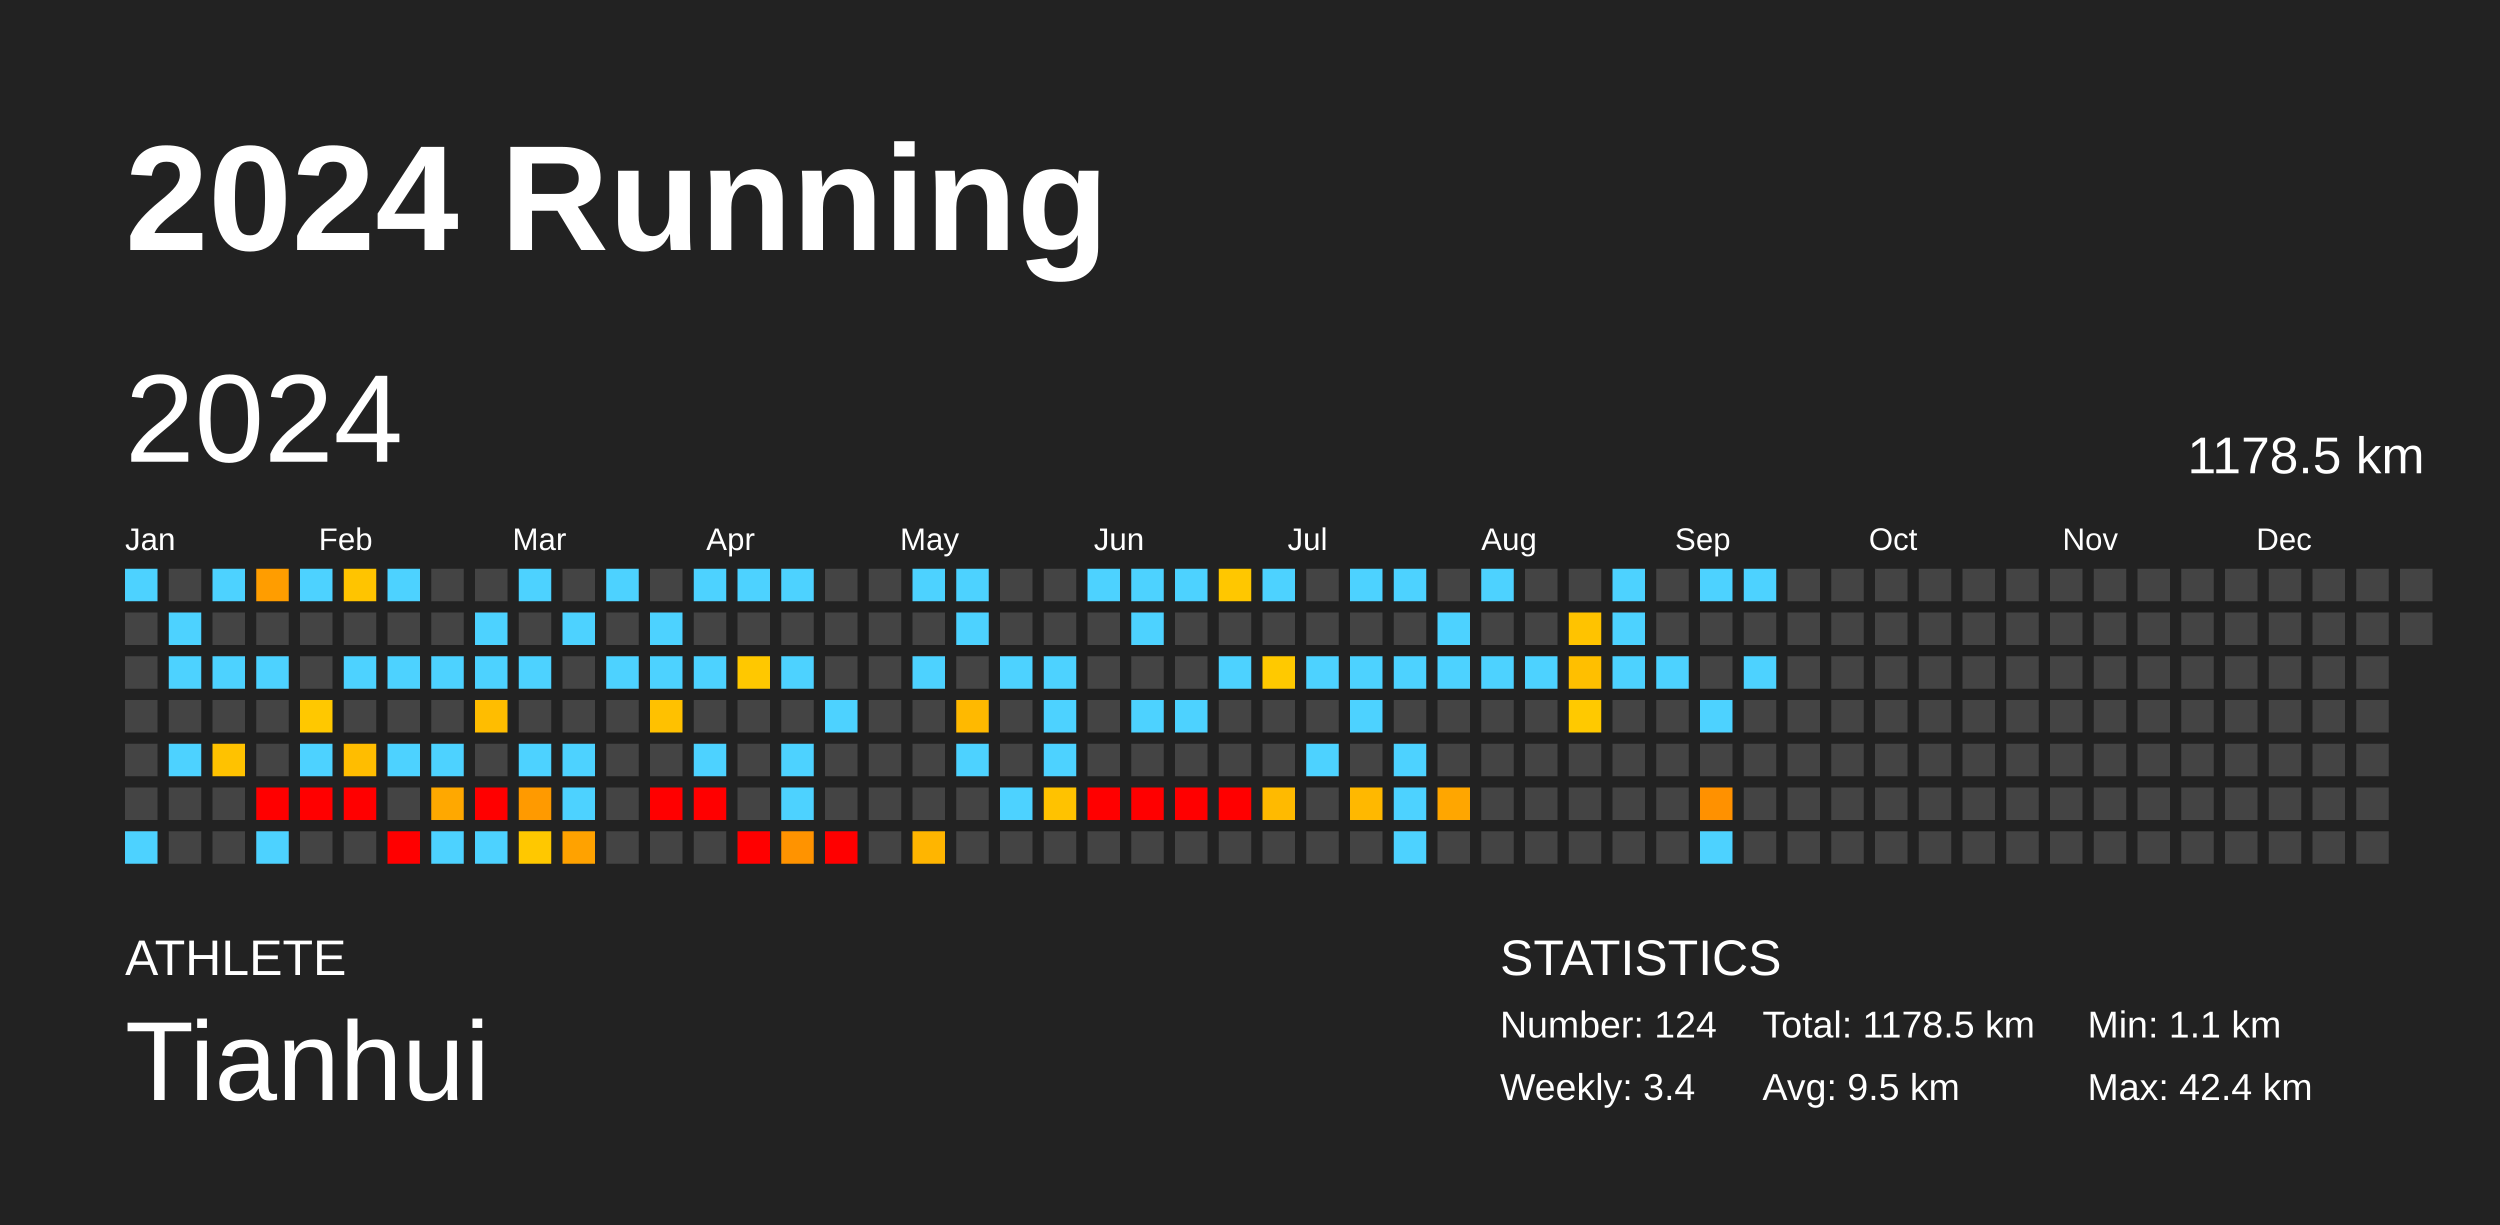
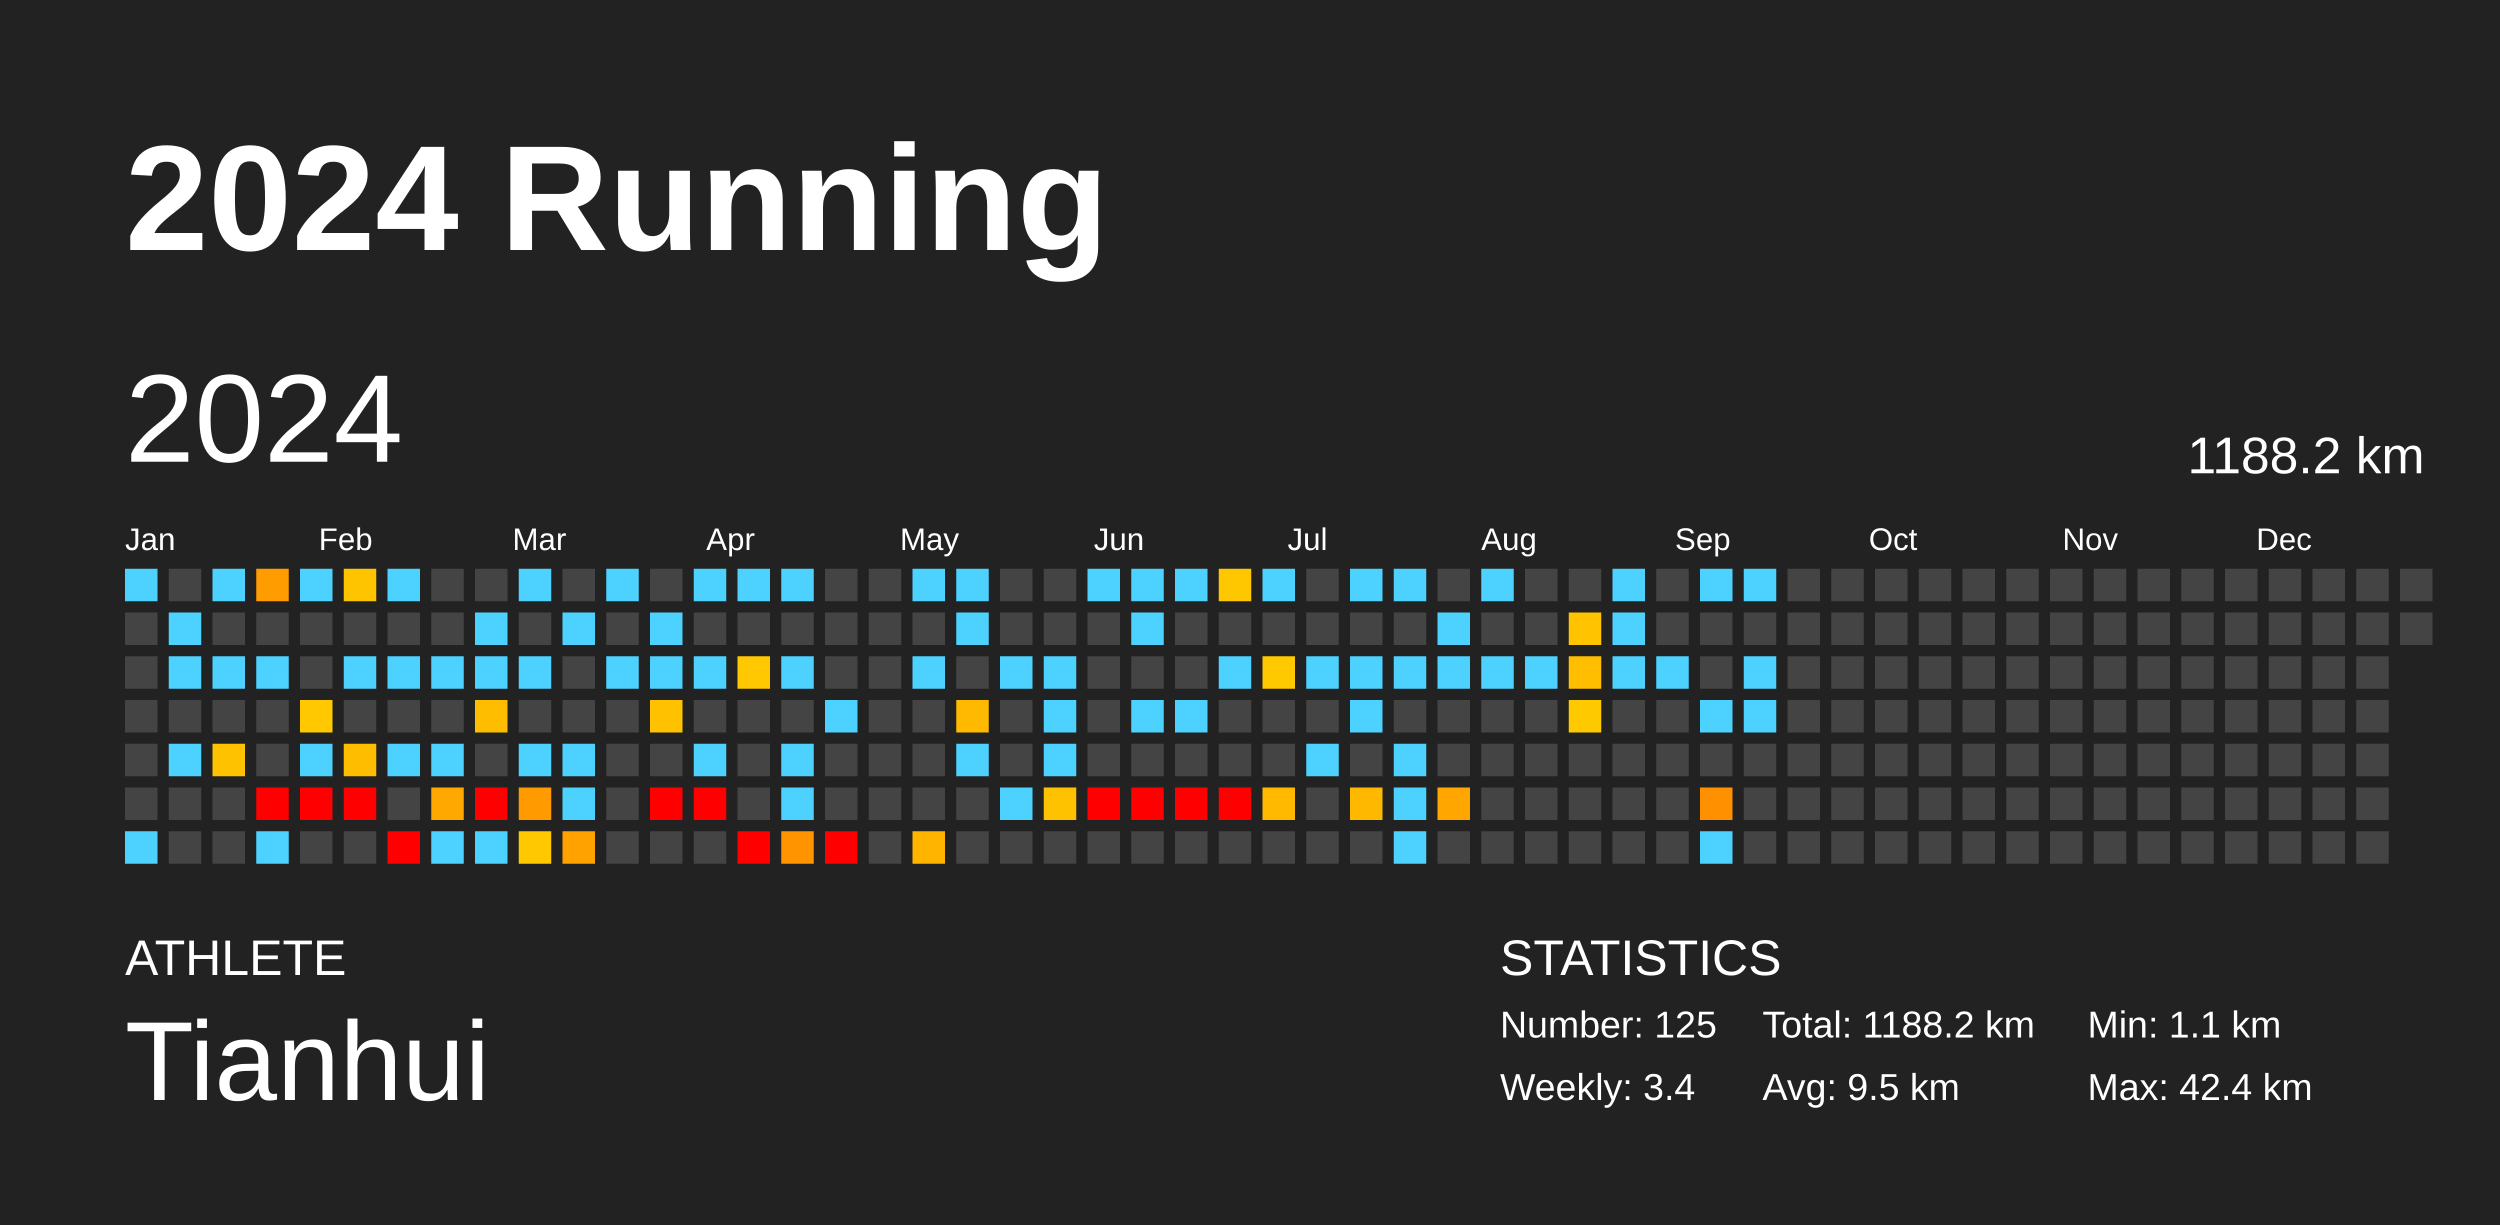
<svg xmlns="http://www.w3.org/2000/svg" baseProfile="full" height="98mm" version="1.1" viewBox="0,0,200,98" width="200mm">
  <defs />
  <rect fill="#222222" height="98" width="200" x="0" y="0" />
  <text fill="#FFFFFF" style="font-size:12px; font-family:Arial; font-weight:bold;" x="10" y="20">2024 Running</text>
  <text fill="#FFFFFF" style="font-size:4px; font-family:Arial" x="10" y="78">ATHLETE</text>
  <text fill="#FFFFFF" style="font-size:9px; font-family:Arial" x="10" y="88">Tianhui</text>
  <text fill="#FFFFFF" style="font-size:4px; font-family:Arial" x="120" y="78">STATISTICS</text>
-   <text fill="#FFFFFF" style="font-size:3px; font-family:Arial" x="120" y="83">Number: 124</text>
+   <text fill="#FFFFFF" style="font-size:3px; font-family:Arial" x="120" y="83">Number: 125</text>
  <text fill="#FFFFFF" style="font-size:3px; font-family:Arial" x="120" y="88">Weekly: 3.4</text>
-   <text fill="#FFFFFF" style="font-size:3px; font-family:Arial" x="141" y="83">Total: 1178.5 km</text>
+   <text fill="#FFFFFF" style="font-size:3px; font-family:Arial" x="141" y="83">Total: 1188.2 km</text>
  <text fill="#FFFFFF" style="font-size:3px; font-family:Arial" x="141" y="88">Avg: 9.5 km</text>
  <text fill="#FFFFFF" style="font-size:3px; font-family:Arial" x="167" y="83">Min: 1.1 km</text>
  <text fill="#FFFFFF" style="font-size:3px; font-family:Arial" x="167" y="88">Max: 42.4 km</text>
  <text dominant-baseline="hanging" fill="#FFFFFF" style="font-size:10.0px; font-family:Arial;" x="10" y="30">2024</text>
-   <text dominant-baseline="hanging" fill="#FFFFFF" style="font-size:4.125px; font-family:Arial;" x="175" y="35">1178.5 km</text>
+   <text dominant-baseline="hanging" fill="#FFFFFF" style="font-size:4.125px; font-family:Arial;" x="175" y="35">1188.2 km</text>
  <text fill="#FFFFFF" style="font-size:2.5px; font-family:Arial" x="10.0" y="44">Jan</text>
  <text fill="#FFFFFF" style="font-size:2.5px; font-family:Arial" x="25.5" y="44">Feb</text>
  <text fill="#FFFFFF" style="font-size:2.5px; font-family:Arial" x="41.0" y="44">Mar</text>
  <text fill="#FFFFFF" style="font-size:2.5px; font-family:Arial" x="56.5" y="44">Apr</text>
  <text fill="#FFFFFF" style="font-size:2.5px; font-family:Arial" x="72.0" y="44">May</text>
  <text fill="#FFFFFF" style="font-size:2.5px; font-family:Arial" x="87.5" y="44">Jun</text>
  <text fill="#FFFFFF" style="font-size:2.5px; font-family:Arial" x="103.0" y="44">Jul</text>
  <text fill="#FFFFFF" style="font-size:2.5px; font-family:Arial" x="118.5" y="44">Aug</text>
  <text fill="#FFFFFF" style="font-size:2.5px; font-family:Arial" x="134.0" y="44">Sep</text>
  <text fill="#FFFFFF" style="font-size:2.5px; font-family:Arial" x="149.5" y="44">Oct</text>
  <text fill="#FFFFFF" style="font-size:2.5px; font-family:Arial" x="165.0" y="44">Nov</text>
  <text fill="#FFFFFF" style="font-size:2.5px; font-family:Arial" x="180.5" y="44">Dec</text>
  <rect fill="#4dd2ff" height="2.6" width="2.6" x="10.0" y="45.5" />
  <rect fill="#444444" height="2.6" width="2.6" x="10.0" y="49.0" />
  <rect fill="#444444" height="2.6" width="2.6" x="10.0" y="52.5" />
  <rect fill="#444444" height="2.6" width="2.6" x="10.0" y="56.0" />
  <rect fill="#444444" height="2.6" width="2.6" x="10.0" y="59.5" />
  <rect fill="#444444" height="2.6" width="2.6" x="10.0" y="63.0" />
  <rect fill="#4dd2ff" height="2.6" width="2.6" x="10.0" y="66.5" />
  <rect fill="#444444" height="2.6" width="2.6" x="13.5" y="45.5" />
  <rect fill="#4dd2ff" height="2.6" width="2.6" x="13.5" y="49.0" />
  <rect fill="#4dd2ff" height="2.6" width="2.6" x="13.5" y="52.5" />
  <rect fill="#444444" height="2.6" width="2.6" x="13.5" y="56.0" />
  <rect fill="#4dd2ff" height="2.6" width="2.6" x="13.5" y="59.5" />
  <rect fill="#444444" height="2.6" width="2.6" x="13.5" y="63.0" />
  <rect fill="#444444" height="2.6" width="2.6" x="13.5" y="66.5" />
  <rect fill="#4dd2ff" height="2.6" width="2.6" x="17.0" y="45.5" />
  <rect fill="#444444" height="2.6" width="2.6" x="17.0" y="49.0" />
  <rect fill="#4dd2ff" height="2.6" width="2.6" x="17.0" y="52.5" />
  <rect fill="#444444" height="2.6" width="2.6" x="17.0" y="56.0" />
  <rect fill="#ffc200" height="2.6" width="2.6" x="17.0" y="59.5" />
  <rect fill="#444444" height="2.6" width="2.6" x="17.0" y="63.0" />
  <rect fill="#444444" height="2.6" width="2.6" x="17.0" y="66.5" />
  <rect fill="#ff9d00" height="2.6" width="2.6" x="20.5" y="45.5" />
  <rect fill="#444444" height="2.6" width="2.6" x="20.5" y="49.0" />
  <rect fill="#4dd2ff" height="2.6" width="2.6" x="20.5" y="52.5" />
  <rect fill="#444444" height="2.6" width="2.6" x="20.5" y="56.0" />
  <rect fill="#444444" height="2.6" width="2.6" x="20.5" y="59.5" />
  <rect fill="red" height="2.6" width="2.6" x="20.5" y="63.0" />
  <rect fill="#4dd2ff" height="2.6" width="2.6" x="20.5" y="66.5" />
  <rect fill="#4dd2ff" height="2.6" width="2.6" x="24.0" y="45.5" />
  <rect fill="#444444" height="2.6" width="2.6" x="24.0" y="49.0" />
  <rect fill="#444444" height="2.6" width="2.6" x="24.0" y="52.5" />
  <rect fill="#ffc800" height="2.6" width="2.6" x="24.0" y="56.0" />
  <rect fill="#4dd2ff" height="2.6" width="2.6" x="24.0" y="59.5" />
  <rect fill="red" height="2.6" width="2.6" x="24.0" y="63.0" />
  <rect fill="#444444" height="2.6" width="2.6" x="24.0" y="66.5" />
  <rect fill="#ffc400" height="2.6" width="2.6" x="27.5" y="45.5" />
  <rect fill="#444444" height="2.6" width="2.6" x="27.5" y="49.0" />
  <rect fill="#4dd2ff" height="2.6" width="2.6" x="27.5" y="52.5" />
  <rect fill="#444444" height="2.6" width="2.6" x="27.5" y="56.0" />
  <rect fill="#ffbd00" height="2.6" width="2.6" x="27.5" y="59.5" />
  <rect fill="red" height="2.6" width="2.6" x="27.5" y="63.0" />
  <rect fill="#444444" height="2.6" width="2.6" x="27.5" y="66.5" />
  <rect fill="#4dd2ff" height="2.6" width="2.6" x="31.0" y="45.5" />
  <rect fill="#444444" height="2.6" width="2.6" x="31.0" y="49.0" />
  <rect fill="#4dd2ff" height="2.6" width="2.6" x="31.0" y="52.5" />
  <rect fill="#444444" height="2.6" width="2.6" x="31.0" y="56.0" />
  <rect fill="#4dd2ff" height="2.6" width="2.6" x="31.0" y="59.5" />
  <rect fill="#444444" height="2.6" width="2.6" x="31.0" y="63.0" />
  <rect fill="red" height="2.6" width="2.6" x="31.0" y="66.5" />
  <rect fill="#444444" height="2.6" width="2.6" x="34.5" y="45.5" />
  <rect fill="#444444" height="2.6" width="2.6" x="34.5" y="49.0" />
  <rect fill="#4dd2ff" height="2.6" width="2.6" x="34.5" y="52.5" />
  <rect fill="#444444" height="2.6" width="2.6" x="34.5" y="56.0" />
  <rect fill="#4dd2ff" height="2.6" width="2.6" x="34.5" y="59.5" />
  <rect fill="#ffa800" height="2.6" width="2.6" x="34.5" y="63.0" />
  <rect fill="#4dd2ff" height="2.6" width="2.6" x="34.5" y="66.5" />
  <rect fill="#444444" height="2.6" width="2.6" x="38.0" y="45.5" />
  <rect fill="#4dd2ff" height="2.6" width="2.6" x="38.0" y="49.0" />
  <rect fill="#4dd2ff" height="2.6" width="2.6" x="38.0" y="52.5" />
  <rect fill="#ffbd00" height="2.6" width="2.6" x="38.0" y="56.0" />
  <rect fill="#444444" height="2.6" width="2.6" x="38.0" y="59.5" />
  <rect fill="red" height="2.6" width="2.6" x="38.0" y="63.0" />
  <rect fill="#4dd2ff" height="2.6" width="2.6" x="38.0" y="66.5" />
  <rect fill="#4dd2ff" height="2.6" width="2.6" x="41.5" y="45.5" />
  <rect fill="#444444" height="2.6" width="2.6" x="41.5" y="49.0" />
  <rect fill="#4dd2ff" height="2.6" width="2.6" x="41.5" y="52.5" />
  <rect fill="#444444" height="2.6" width="2.6" x="41.5" y="56.0" />
  <rect fill="#4dd2ff" height="2.6" width="2.6" x="41.5" y="59.5" />
  <rect fill="#ff9a00" height="2.6" width="2.6" x="41.5" y="63.0" />
  <rect fill="#ffc800" height="2.6" width="2.6" x="41.5" y="66.5" />
  <rect fill="#444444" height="2.6" width="2.6" x="45.0" y="45.5" />
  <rect fill="#4dd2ff" height="2.6" width="2.6" x="45.0" y="49.0" />
  <rect fill="#444444" height="2.6" width="2.6" x="45.0" y="52.5" />
  <rect fill="#444444" height="2.6" width="2.6" x="45.0" y="56.0" />
  <rect fill="#4dd2ff" height="2.6" width="2.6" x="45.0" y="59.5" />
  <rect fill="#4dd2ff" height="2.6" width="2.6" x="45.0" y="63.0" />
  <rect fill="#ffa200" height="2.6" width="2.6" x="45.0" y="66.5" />
  <rect fill="#4dd2ff" height="2.6" width="2.6" x="48.5" y="45.5" />
  <rect fill="#444444" height="2.6" width="2.6" x="48.5" y="49.0" />
  <rect fill="#4dd2ff" height="2.6" width="2.6" x="48.5" y="52.5" />
  <rect fill="#444444" height="2.6" width="2.6" x="48.5" y="56.0" />
  <rect fill="#444444" height="2.6" width="2.6" x="48.5" y="59.5" />
  <rect fill="#444444" height="2.6" width="2.6" x="48.5" y="63.0" />
  <rect fill="#444444" height="2.6" width="2.6" x="48.5" y="66.5" />
  <rect fill="#444444" height="2.6" width="2.6" x="52.0" y="45.5" />
  <rect fill="#4dd2ff" height="2.6" width="2.6" x="52.0" y="49.0" />
  <rect fill="#4dd2ff" height="2.6" width="2.6" x="52.0" y="52.5" />
  <rect fill="#ffc100" height="2.6" width="2.6" x="52.0" y="56.0" />
  <rect fill="#444444" height="2.6" width="2.6" x="52.0" y="59.5" />
  <rect fill="red" height="2.6" width="2.6" x="52.0" y="63.0" />
  <rect fill="#444444" height="2.6" width="2.6" x="52.0" y="66.5" />
  <rect fill="#4dd2ff" height="2.6" width="2.6" x="55.5" y="45.5" />
  <rect fill="#444444" height="2.6" width="2.6" x="55.5" y="49.0" />
  <rect fill="#4dd2ff" height="2.6" width="2.6" x="55.5" y="52.5" />
  <rect fill="#444444" height="2.6" width="2.6" x="55.5" y="56.0" />
  <rect fill="#4dd2ff" height="2.6" width="2.6" x="55.5" y="59.5" />
  <rect fill="red" height="2.6" width="2.6" x="55.5" y="63.0" />
  <rect fill="#444444" height="2.6" width="2.6" x="55.5" y="66.5" />
  <rect fill="#4dd2ff" height="2.6" width="2.6" x="59.0" y="45.5" />
  <rect fill="#444444" height="2.6" width="2.6" x="59.0" y="49.0" />
  <rect fill="#ffc800" height="2.6" width="2.6" x="59.0" y="52.5" />
  <rect fill="#444444" height="2.6" width="2.6" x="59.0" y="56.0" />
  <rect fill="#444444" height="2.6" width="2.6" x="59.0" y="59.5" />
  <rect fill="#444444" height="2.6" width="2.6" x="59.0" y="63.0" />
  <rect fill="red" height="2.6" width="2.6" x="59.0" y="66.5" />
  <rect fill="#4dd2ff" height="2.6" width="2.6" x="62.5" y="45.5" />
  <rect fill="#444444" height="2.6" width="2.6" x="62.5" y="49.0" />
  <rect fill="#4dd2ff" height="2.6" width="2.6" x="62.5" y="52.5" />
  <rect fill="#444444" height="2.6" width="2.6" x="62.5" y="56.0" />
  <rect fill="#4dd2ff" height="2.6" width="2.6" x="62.5" y="59.5" />
  <rect fill="#4dd2ff" height="2.6" width="2.6" x="62.5" y="63.0" />
  <rect fill="#ff9300" height="2.6" width="2.6" x="62.5" y="66.5" />
  <rect fill="#444444" height="2.6" width="2.6" x="66.0" y="45.5" />
  <rect fill="#444444" height="2.6" width="2.6" x="66.0" y="49.0" />
  <rect fill="#444444" height="2.6" width="2.6" x="66.0" y="52.5" />
  <rect fill="#4dd2ff" height="2.6" width="2.6" x="66.0" y="56.0" />
  <rect fill="#444444" height="2.6" width="2.6" x="66.0" y="59.5" />
  <rect fill="#444444" height="2.6" width="2.6" x="66.0" y="63.0" />
  <rect fill="red" height="2.6" width="2.6" x="66.0" y="66.5" />
  <rect fill="#444444" height="2.6" width="2.6" x="69.5" y="45.5" />
  <rect fill="#444444" height="2.6" width="2.6" x="69.5" y="49.0" />
  <rect fill="#444444" height="2.6" width="2.6" x="69.5" y="52.5" />
  <rect fill="#444444" height="2.6" width="2.6" x="69.5" y="56.0" />
  <rect fill="#444444" height="2.6" width="2.6" x="69.5" y="59.5" />
  <rect fill="#444444" height="2.6" width="2.6" x="69.5" y="63.0" />
  <rect fill="#444444" height="2.6" width="2.6" x="69.5" y="66.5" />
  <rect fill="#4dd2ff" height="2.6" width="2.6" x="73.0" y="45.5" />
  <rect fill="#444444" height="2.6" width="2.6" x="73.0" y="49.0" />
  <rect fill="#4dd2ff" height="2.6" width="2.6" x="73.0" y="52.5" />
  <rect fill="#444444" height="2.6" width="2.6" x="73.0" y="56.0" />
  <rect fill="#444444" height="2.6" width="2.6" x="73.0" y="59.5" />
  <rect fill="#444444" height="2.6" width="2.6" x="73.0" y="63.0" />
  <rect fill="#ffb500" height="2.6" width="2.6" x="73.0" y="66.5" />
  <rect fill="#4dd2ff" height="2.6" width="2.6" x="76.5" y="45.5" />
  <rect fill="#4dd2ff" height="2.6" width="2.6" x="76.5" y="49.0" />
  <rect fill="#444444" height="2.6" width="2.6" x="76.5" y="52.5" />
  <rect fill="#ffb900" height="2.6" width="2.6" x="76.5" y="56.0" />
  <rect fill="#4dd2ff" height="2.6" width="2.6" x="76.5" y="59.5" />
  <rect fill="#444444" height="2.6" width="2.6" x="76.5" y="63.0" />
  <rect fill="#444444" height="2.6" width="2.6" x="76.5" y="66.5" />
  <rect fill="#444444" height="2.6" width="2.6" x="80.0" y="45.5" />
  <rect fill="#444444" height="2.6" width="2.6" x="80.0" y="49.0" />
  <rect fill="#4dd2ff" height="2.6" width="2.6" x="80.0" y="52.5" />
  <rect fill="#444444" height="2.6" width="2.6" x="80.0" y="56.0" />
  <rect fill="#444444" height="2.6" width="2.6" x="80.0" y="59.5" />
  <rect fill="#4dd2ff" height="2.6" width="2.6" x="80.0" y="63.0" />
  <rect fill="#444444" height="2.6" width="2.6" x="80.0" y="66.5" />
  <rect fill="#444444" height="2.6" width="2.6" x="83.5" y="45.5" />
  <rect fill="#444444" height="2.6" width="2.6" x="83.5" y="49.0" />
  <rect fill="#4dd2ff" height="2.6" width="2.6" x="83.5" y="52.5" />
  <rect fill="#4dd2ff" height="2.6" width="2.6" x="83.5" y="56.0" />
  <rect fill="#4dd2ff" height="2.6" width="2.6" x="83.5" y="59.5" />
  <rect fill="#ffc200" height="2.6" width="2.6" x="83.5" y="63.0" />
  <rect fill="#444444" height="2.6" width="2.6" x="83.5" y="66.5" />
  <rect fill="#4dd2ff" height="2.6" width="2.6" x="87.0" y="45.5" />
  <rect fill="#444444" height="2.6" width="2.6" x="87.0" y="49.0" />
  <rect fill="#444444" height="2.6" width="2.6" x="87.0" y="52.5" />
  <rect fill="#444444" height="2.6" width="2.6" x="87.0" y="56.0" />
  <rect fill="#444444" height="2.6" width="2.6" x="87.0" y="59.5" />
  <rect fill="red" height="2.6" width="2.6" x="87.0" y="63.0" />
  <rect fill="#444444" height="2.6" width="2.6" x="87.0" y="66.5" />
  <rect fill="#4dd2ff" height="2.6" width="2.6" x="90.5" y="45.5" />
  <rect fill="#4dd2ff" height="2.6" width="2.6" x="90.5" y="49.0" />
  <rect fill="#444444" height="2.6" width="2.6" x="90.5" y="52.5" />
  <rect fill="#4dd2ff" height="2.6" width="2.6" x="90.5" y="56.0" />
  <rect fill="#444444" height="2.6" width="2.6" x="90.5" y="59.5" />
  <rect fill="red" height="2.6" width="2.6" x="90.5" y="63.0" />
  <rect fill="#444444" height="2.6" width="2.6" x="90.5" y="66.5" />
  <rect fill="#4dd2ff" height="2.6" width="2.6" x="94.0" y="45.5" />
  <rect fill="#444444" height="2.6" width="2.6" x="94.0" y="49.0" />
  <rect fill="#444444" height="2.6" width="2.6" x="94.0" y="52.5" />
  <rect fill="#4dd2ff" height="2.6" width="2.6" x="94.0" y="56.0" />
  <rect fill="#444444" height="2.6" width="2.6" x="94.0" y="59.5" />
  <rect fill="red" height="2.6" width="2.6" x="94.0" y="63.0" />
  <rect fill="#444444" height="2.6" width="2.6" x="94.0" y="66.5" />
  <rect fill="#ffc700" height="2.6" width="2.6" x="97.5" y="45.5" />
  <rect fill="#444444" height="2.6" width="2.6" x="97.5" y="49.0" />
  <rect fill="#4dd2ff" height="2.6" width="2.6" x="97.5" y="52.5" />
  <rect fill="#444444" height="2.6" width="2.6" x="97.5" y="56.0" />
  <rect fill="#444444" height="2.6" width="2.6" x="97.5" y="59.5" />
  <rect fill="red" height="2.6" width="2.6" x="97.5" y="63.0" />
  <rect fill="#444444" height="2.6" width="2.6" x="97.5" y="66.5" />
  <rect fill="#4dd2ff" height="2.6" width="2.6" x="101.0" y="45.5" />
  <rect fill="#444444" height="2.6" width="2.6" x="101.0" y="49.0" />
  <rect fill="#ffc900" height="2.6" width="2.6" x="101.0" y="52.5" />
  <rect fill="#444444" height="2.6" width="2.6" x="101.0" y="56.0" />
  <rect fill="#444444" height="2.6" width="2.6" x="101.0" y="59.5" />
  <rect fill="#ffba00" height="2.6" width="2.6" x="101.0" y="63.0" />
  <rect fill="#444444" height="2.6" width="2.6" x="101.0" y="66.5" />
  <rect fill="#444444" height="2.6" width="2.6" x="104.5" y="45.5" />
  <rect fill="#444444" height="2.6" width="2.6" x="104.5" y="49.0" />
  <rect fill="#4dd2ff" height="2.6" width="2.6" x="104.5" y="52.5" />
  <rect fill="#444444" height="2.6" width="2.6" x="104.5" y="56.0" />
  <rect fill="#4dd2ff" height="2.6" width="2.6" x="104.5" y="59.5" />
  <rect fill="#444444" height="2.6" width="2.6" x="104.5" y="63.0" />
  <rect fill="#444444" height="2.6" width="2.6" x="104.5" y="66.5" />
  <rect fill="#4dd2ff" height="2.6" width="2.6" x="108.0" y="45.5" />
  <rect fill="#444444" height="2.6" width="2.6" x="108.0" y="49.0" />
  <rect fill="#4dd2ff" height="2.6" width="2.6" x="108.0" y="52.5" />
  <rect fill="#4dd2ff" height="2.6" width="2.6" x="108.0" y="56.0" />
  <rect fill="#444444" height="2.6" width="2.6" x="108.0" y="59.5" />
  <rect fill="#ffb800" height="2.6" width="2.6" x="108.0" y="63.0" />
  <rect fill="#444444" height="2.6" width="2.6" x="108.0" y="66.5" />
  <rect fill="#4dd2ff" height="2.6" width="2.6" x="111.5" y="45.5" />
  <rect fill="#444444" height="2.6" width="2.6" x="111.5" y="49.0" />
  <rect fill="#4dd2ff" height="2.6" width="2.6" x="111.5" y="52.5" />
  <rect fill="#444444" height="2.6" width="2.6" x="111.5" y="56.0" />
  <rect fill="#4dd2ff" height="2.6" width="2.6" x="111.5" y="59.5" />
  <rect fill="#4dd2ff" height="2.6" width="2.6" x="111.5" y="63.0" />
  <rect fill="#4dd2ff" height="2.6" width="2.6" x="111.5" y="66.5" />
  <rect fill="#444444" height="2.6" width="2.6" x="115.0" y="45.5" />
  <rect fill="#4dd2ff" height="2.6" width="2.6" x="115.0" y="49.0" />
  <rect fill="#4dd2ff" height="2.6" width="2.6" x="115.0" y="52.5" />
  <rect fill="#444444" height="2.6" width="2.6" x="115.0" y="56.0" />
  <rect fill="#444444" height="2.6" width="2.6" x="115.0" y="59.5" />
  <rect fill="#ffa600" height="2.6" width="2.6" x="115.0" y="63.0" />
  <rect fill="#444444" height="2.6" width="2.6" x="115.0" y="66.5" />
  <rect fill="#4dd2ff" height="2.6" width="2.6" x="118.5" y="45.5" />
  <rect fill="#444444" height="2.6" width="2.6" x="118.5" y="49.0" />
  <rect fill="#4dd2ff" height="2.6" width="2.6" x="118.5" y="52.5" />
  <rect fill="#444444" height="2.6" width="2.6" x="118.5" y="56.0" />
  <rect fill="#444444" height="2.6" width="2.6" x="118.5" y="59.5" />
  <rect fill="#444444" height="2.6" width="2.6" x="118.5" y="63.0" />
  <rect fill="#444444" height="2.6" width="2.6" x="118.5" y="66.5" />
  <rect fill="#444444" height="2.6" width="2.6" x="122.0" y="45.5" />
  <rect fill="#444444" height="2.6" width="2.6" x="122.0" y="49.0" />
  <rect fill="#4dd2ff" height="2.6" width="2.6" x="122.0" y="52.5" />
  <rect fill="#444444" height="2.6" width="2.6" x="122.0" y="56.0" />
  <rect fill="#444444" height="2.6" width="2.6" x="122.0" y="59.5" />
  <rect fill="#444444" height="2.6" width="2.6" x="122.0" y="63.0" />
  <rect fill="#444444" height="2.6" width="2.6" x="122.0" y="66.5" />
  <rect fill="#444444" height="2.6" width="2.6" x="125.5" y="45.5" />
  <rect fill="#ffc300" height="2.6" width="2.6" x="125.5" y="49.0" />
  <rect fill="#ffbf00" height="2.6" width="2.6" x="125.5" y="52.5" />
  <rect fill="#ffc900" height="2.6" width="2.6" x="125.5" y="56.0" />
  <rect fill="#444444" height="2.6" width="2.6" x="125.5" y="59.5" />
  <rect fill="#444444" height="2.6" width="2.6" x="125.5" y="63.0" />
  <rect fill="#444444" height="2.6" width="2.6" x="125.5" y="66.5" />
  <rect fill="#4dd2ff" height="2.6" width="2.6" x="129.0" y="45.5" />
  <rect fill="#4dd2ff" height="2.6" width="2.6" x="129.0" y="49.0" />
  <rect fill="#4dd2ff" height="2.6" width="2.6" x="129.0" y="52.5" />
  <rect fill="#444444" height="2.6" width="2.6" x="129.0" y="56.0" />
  <rect fill="#444444" height="2.6" width="2.6" x="129.0" y="59.5" />
  <rect fill="#444444" height="2.6" width="2.6" x="129.0" y="63.0" />
  <rect fill="#444444" height="2.6" width="2.6" x="129.0" y="66.5" />
  <rect fill="#444444" height="2.6" width="2.6" x="132.5" y="45.5" />
  <rect fill="#444444" height="2.6" width="2.6" x="132.5" y="49.0" />
  <rect fill="#4dd2ff" height="2.6" width="2.6" x="132.5" y="52.5" />
  <rect fill="#444444" height="2.6" width="2.6" x="132.5" y="56.0" />
  <rect fill="#444444" height="2.6" width="2.6" x="132.5" y="59.5" />
  <rect fill="#444444" height="2.6" width="2.6" x="132.5" y="63.0" />
  <rect fill="#444444" height="2.6" width="2.6" x="132.5" y="66.5" />
  <rect fill="#4dd2ff" height="2.6" width="2.6" x="136.0" y="45.5" />
  <rect fill="#444444" height="2.6" width="2.6" x="136.0" y="49.0" />
  <rect fill="#444444" height="2.6" width="2.6" x="136.0" y="52.5" />
  <rect fill="#4dd2ff" height="2.6" width="2.6" x="136.0" y="56.0" />
  <rect fill="#444444" height="2.6" width="2.6" x="136.0" y="59.5" />
  <rect fill="#ff9100" height="2.6" width="2.6" x="136.0" y="63.0" />
  <rect fill="#4dd2ff" height="2.6" width="2.6" x="136.0" y="66.5" />
  <rect fill="#4dd2ff" height="2.6" width="2.6" x="139.5" y="45.5" />
  <rect fill="#444444" height="2.6" width="2.6" x="139.5" y="49.0" />
  <rect fill="#4dd2ff" height="2.6" width="2.6" x="139.5" y="52.5" />
-   <rect fill="#444444" height="2.6" width="2.6" x="139.5" y="56.0" />
+   <rect fill="#4dd2ff" height="2.6" width="2.6" x="139.5" y="56.0" />
  <rect fill="#444444" height="2.6" width="2.6" x="139.5" y="59.5" />
  <rect fill="#444444" height="2.6" width="2.6" x="139.5" y="63.0" />
  <rect fill="#444444" height="2.6" width="2.6" x="139.5" y="66.5" />
  <rect fill="#444444" height="2.6" width="2.6" x="143.0" y="45.5" />
  <rect fill="#444444" height="2.6" width="2.6" x="143.0" y="49.0" />
  <rect fill="#444444" height="2.6" width="2.6" x="143.0" y="52.5" />
  <rect fill="#444444" height="2.6" width="2.6" x="143.0" y="56.0" />
  <rect fill="#444444" height="2.6" width="2.6" x="143.0" y="59.5" />
  <rect fill="#444444" height="2.6" width="2.6" x="143.0" y="63.0" />
  <rect fill="#444444" height="2.6" width="2.6" x="143.0" y="66.5" />
  <rect fill="#444444" height="2.6" width="2.6" x="146.5" y="45.5" />
  <rect fill="#444444" height="2.6" width="2.6" x="146.5" y="49.0" />
  <rect fill="#444444" height="2.6" width="2.6" x="146.5" y="52.5" />
  <rect fill="#444444" height="2.6" width="2.6" x="146.5" y="56.0" />
  <rect fill="#444444" height="2.6" width="2.6" x="146.5" y="59.5" />
  <rect fill="#444444" height="2.6" width="2.6" x="146.5" y="63.0" />
  <rect fill="#444444" height="2.6" width="2.6" x="146.5" y="66.5" />
  <rect fill="#444444" height="2.6" width="2.6" x="150.0" y="45.5" />
  <rect fill="#444444" height="2.6" width="2.6" x="150.0" y="49.0" />
  <rect fill="#444444" height="2.6" width="2.6" x="150.0" y="52.5" />
  <rect fill="#444444" height="2.6" width="2.6" x="150.0" y="56.0" />
  <rect fill="#444444" height="2.6" width="2.6" x="150.0" y="59.5" />
  <rect fill="#444444" height="2.6" width="2.6" x="150.0" y="63.0" />
  <rect fill="#444444" height="2.6" width="2.6" x="150.0" y="66.5" />
  <rect fill="#444444" height="2.6" width="2.6" x="153.5" y="45.5" />
  <rect fill="#444444" height="2.6" width="2.6" x="153.5" y="49.0" />
  <rect fill="#444444" height="2.6" width="2.6" x="153.5" y="52.5" />
  <rect fill="#444444" height="2.6" width="2.6" x="153.5" y="56.0" />
  <rect fill="#444444" height="2.6" width="2.6" x="153.5" y="59.5" />
  <rect fill="#444444" height="2.6" width="2.6" x="153.5" y="63.0" />
  <rect fill="#444444" height="2.6" width="2.6" x="153.5" y="66.5" />
  <rect fill="#444444" height="2.6" width="2.6" x="157.0" y="45.5" />
  <rect fill="#444444" height="2.6" width="2.6" x="157.0" y="49.0" />
  <rect fill="#444444" height="2.6" width="2.6" x="157.0" y="52.5" />
  <rect fill="#444444" height="2.6" width="2.6" x="157.0" y="56.0" />
  <rect fill="#444444" height="2.6" width="2.6" x="157.0" y="59.5" />
  <rect fill="#444444" height="2.6" width="2.6" x="157.0" y="63.0" />
  <rect fill="#444444" height="2.6" width="2.6" x="157.0" y="66.5" />
  <rect fill="#444444" height="2.6" width="2.6" x="160.5" y="45.5" />
  <rect fill="#444444" height="2.6" width="2.6" x="160.5" y="49.0" />
  <rect fill="#444444" height="2.6" width="2.6" x="160.5" y="52.5" />
  <rect fill="#444444" height="2.6" width="2.6" x="160.5" y="56.0" />
  <rect fill="#444444" height="2.6" width="2.6" x="160.5" y="59.5" />
  <rect fill="#444444" height="2.6" width="2.6" x="160.5" y="63.0" />
  <rect fill="#444444" height="2.6" width="2.6" x="160.5" y="66.5" />
  <rect fill="#444444" height="2.6" width="2.6" x="164.0" y="45.5" />
  <rect fill="#444444" height="2.6" width="2.6" x="164.0" y="49.0" />
  <rect fill="#444444" height="2.6" width="2.6" x="164.0" y="52.5" />
  <rect fill="#444444" height="2.6" width="2.6" x="164.0" y="56.0" />
  <rect fill="#444444" height="2.6" width="2.6" x="164.0" y="59.5" />
  <rect fill="#444444" height="2.6" width="2.6" x="164.0" y="63.0" />
  <rect fill="#444444" height="2.6" width="2.6" x="164.0" y="66.5" />
  <rect fill="#444444" height="2.6" width="2.6" x="167.5" y="45.5" />
  <rect fill="#444444" height="2.6" width="2.6" x="167.5" y="49.0" />
  <rect fill="#444444" height="2.6" width="2.6" x="167.5" y="52.5" />
  <rect fill="#444444" height="2.6" width="2.6" x="167.5" y="56.0" />
  <rect fill="#444444" height="2.6" width="2.6" x="167.5" y="59.5" />
  <rect fill="#444444" height="2.6" width="2.6" x="167.5" y="63.0" />
  <rect fill="#444444" height="2.6" width="2.6" x="167.5" y="66.5" />
  <rect fill="#444444" height="2.6" width="2.6" x="171.0" y="45.5" />
  <rect fill="#444444" height="2.6" width="2.6" x="171.0" y="49.0" />
  <rect fill="#444444" height="2.6" width="2.6" x="171.0" y="52.5" />
  <rect fill="#444444" height="2.6" width="2.6" x="171.0" y="56.0" />
  <rect fill="#444444" height="2.6" width="2.6" x="171.0" y="59.5" />
  <rect fill="#444444" height="2.6" width="2.6" x="171.0" y="63.0" />
  <rect fill="#444444" height="2.6" width="2.6" x="171.0" y="66.5" />
  <rect fill="#444444" height="2.6" width="2.6" x="174.5" y="45.5" />
  <rect fill="#444444" height="2.6" width="2.6" x="174.5" y="49.0" />
  <rect fill="#444444" height="2.6" width="2.6" x="174.5" y="52.5" />
  <rect fill="#444444" height="2.6" width="2.6" x="174.5" y="56.0" />
  <rect fill="#444444" height="2.6" width="2.6" x="174.5" y="59.5" />
  <rect fill="#444444" height="2.6" width="2.6" x="174.5" y="63.0" />
  <rect fill="#444444" height="2.6" width="2.6" x="174.5" y="66.5" />
  <rect fill="#444444" height="2.6" width="2.6" x="178.0" y="45.5" />
  <rect fill="#444444" height="2.6" width="2.6" x="178.0" y="49.0" />
  <rect fill="#444444" height="2.6" width="2.6" x="178.0" y="52.5" />
  <rect fill="#444444" height="2.6" width="2.6" x="178.0" y="56.0" />
  <rect fill="#444444" height="2.6" width="2.6" x="178.0" y="59.5" />
  <rect fill="#444444" height="2.6" width="2.6" x="178.0" y="63.0" />
  <rect fill="#444444" height="2.6" width="2.6" x="178.0" y="66.5" />
  <rect fill="#444444" height="2.6" width="2.6" x="181.5" y="45.5" />
  <rect fill="#444444" height="2.6" width="2.6" x="181.5" y="49.0" />
  <rect fill="#444444" height="2.6" width="2.6" x="181.5" y="52.5" />
  <rect fill="#444444" height="2.6" width="2.6" x="181.5" y="56.0" />
  <rect fill="#444444" height="2.6" width="2.6" x="181.5" y="59.5" />
  <rect fill="#444444" height="2.6" width="2.6" x="181.5" y="63.0" />
  <rect fill="#444444" height="2.6" width="2.6" x="181.5" y="66.5" />
  <rect fill="#444444" height="2.6" width="2.6" x="185.0" y="45.5" />
  <rect fill="#444444" height="2.6" width="2.6" x="185.0" y="49.0" />
  <rect fill="#444444" height="2.6" width="2.6" x="185.0" y="52.5" />
  <rect fill="#444444" height="2.6" width="2.6" x="185.0" y="56.0" />
  <rect fill="#444444" height="2.6" width="2.6" x="185.0" y="59.5" />
  <rect fill="#444444" height="2.6" width="2.6" x="185.0" y="63.0" />
  <rect fill="#444444" height="2.6" width="2.6" x="185.0" y="66.5" />
  <rect fill="#444444" height="2.6" width="2.6" x="188.5" y="45.5" />
  <rect fill="#444444" height="2.6" width="2.6" x="188.5" y="49.0" />
  <rect fill="#444444" height="2.6" width="2.6" x="188.5" y="52.5" />
  <rect fill="#444444" height="2.6" width="2.6" x="188.5" y="56.0" />
  <rect fill="#444444" height="2.6" width="2.6" x="188.5" y="59.5" />
  <rect fill="#444444" height="2.6" width="2.6" x="188.5" y="63.0" />
  <rect fill="#444444" height="2.6" width="2.6" x="188.5" y="66.5" />
  <rect fill="#444444" height="2.6" width="2.6" x="192.0" y="45.5" />
  <rect fill="#444444" height="2.6" width="2.6" x="192.0" y="49.0" />
</svg>
